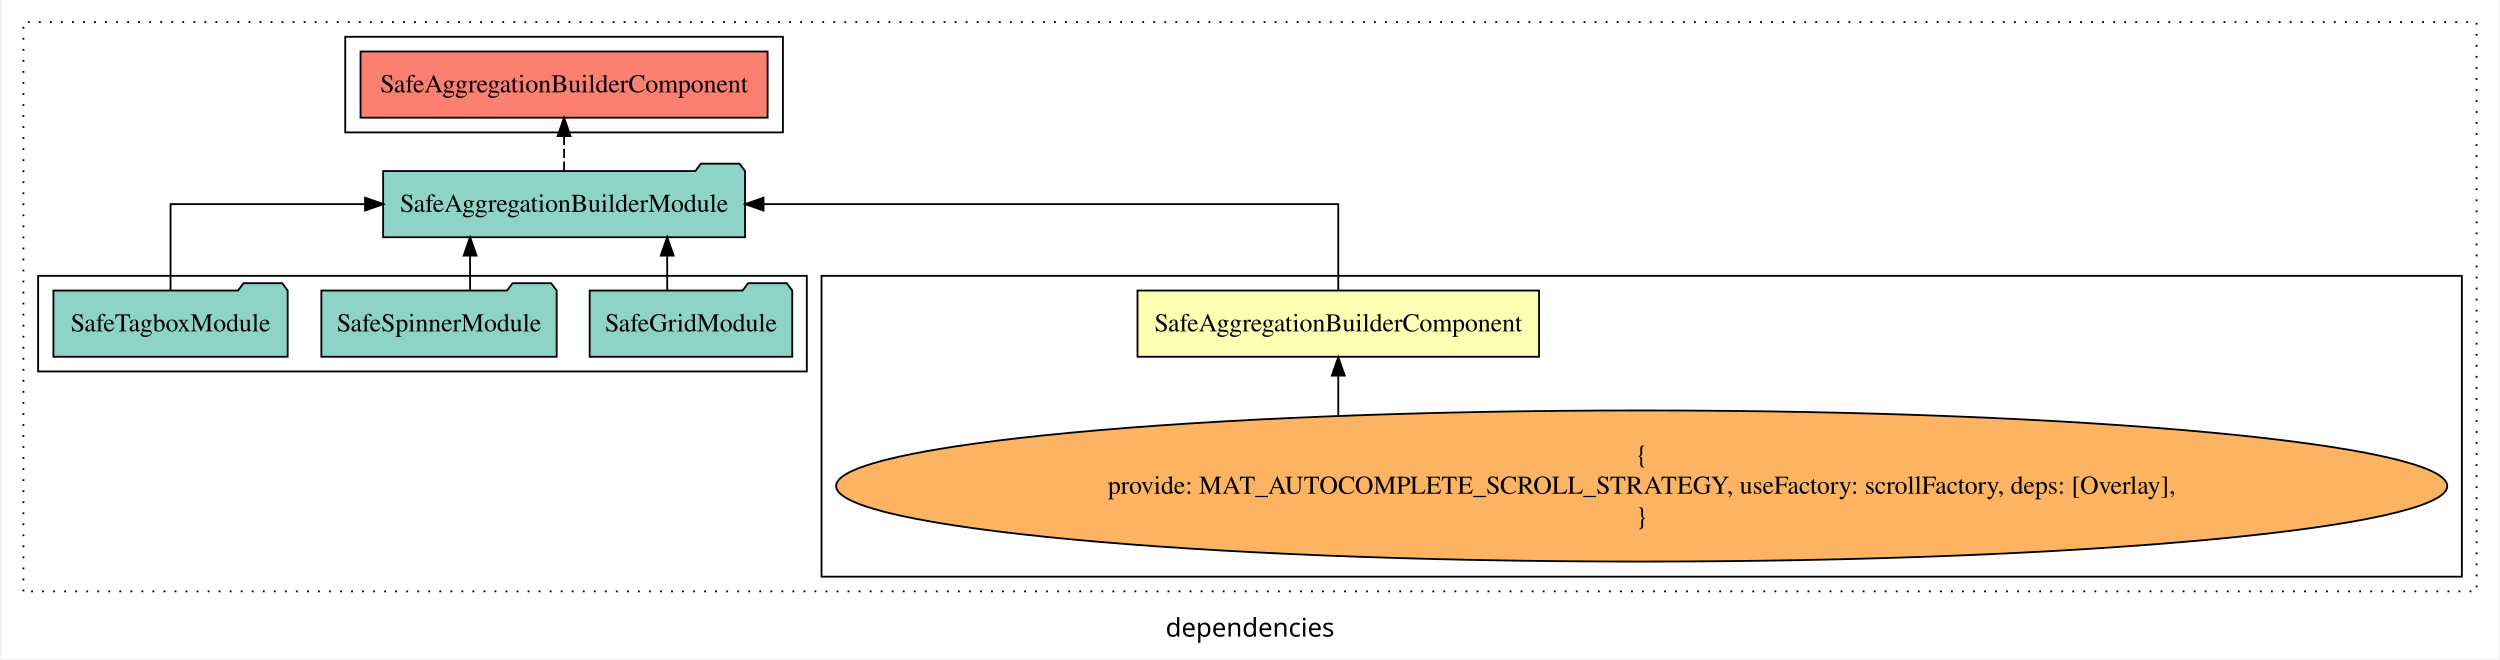
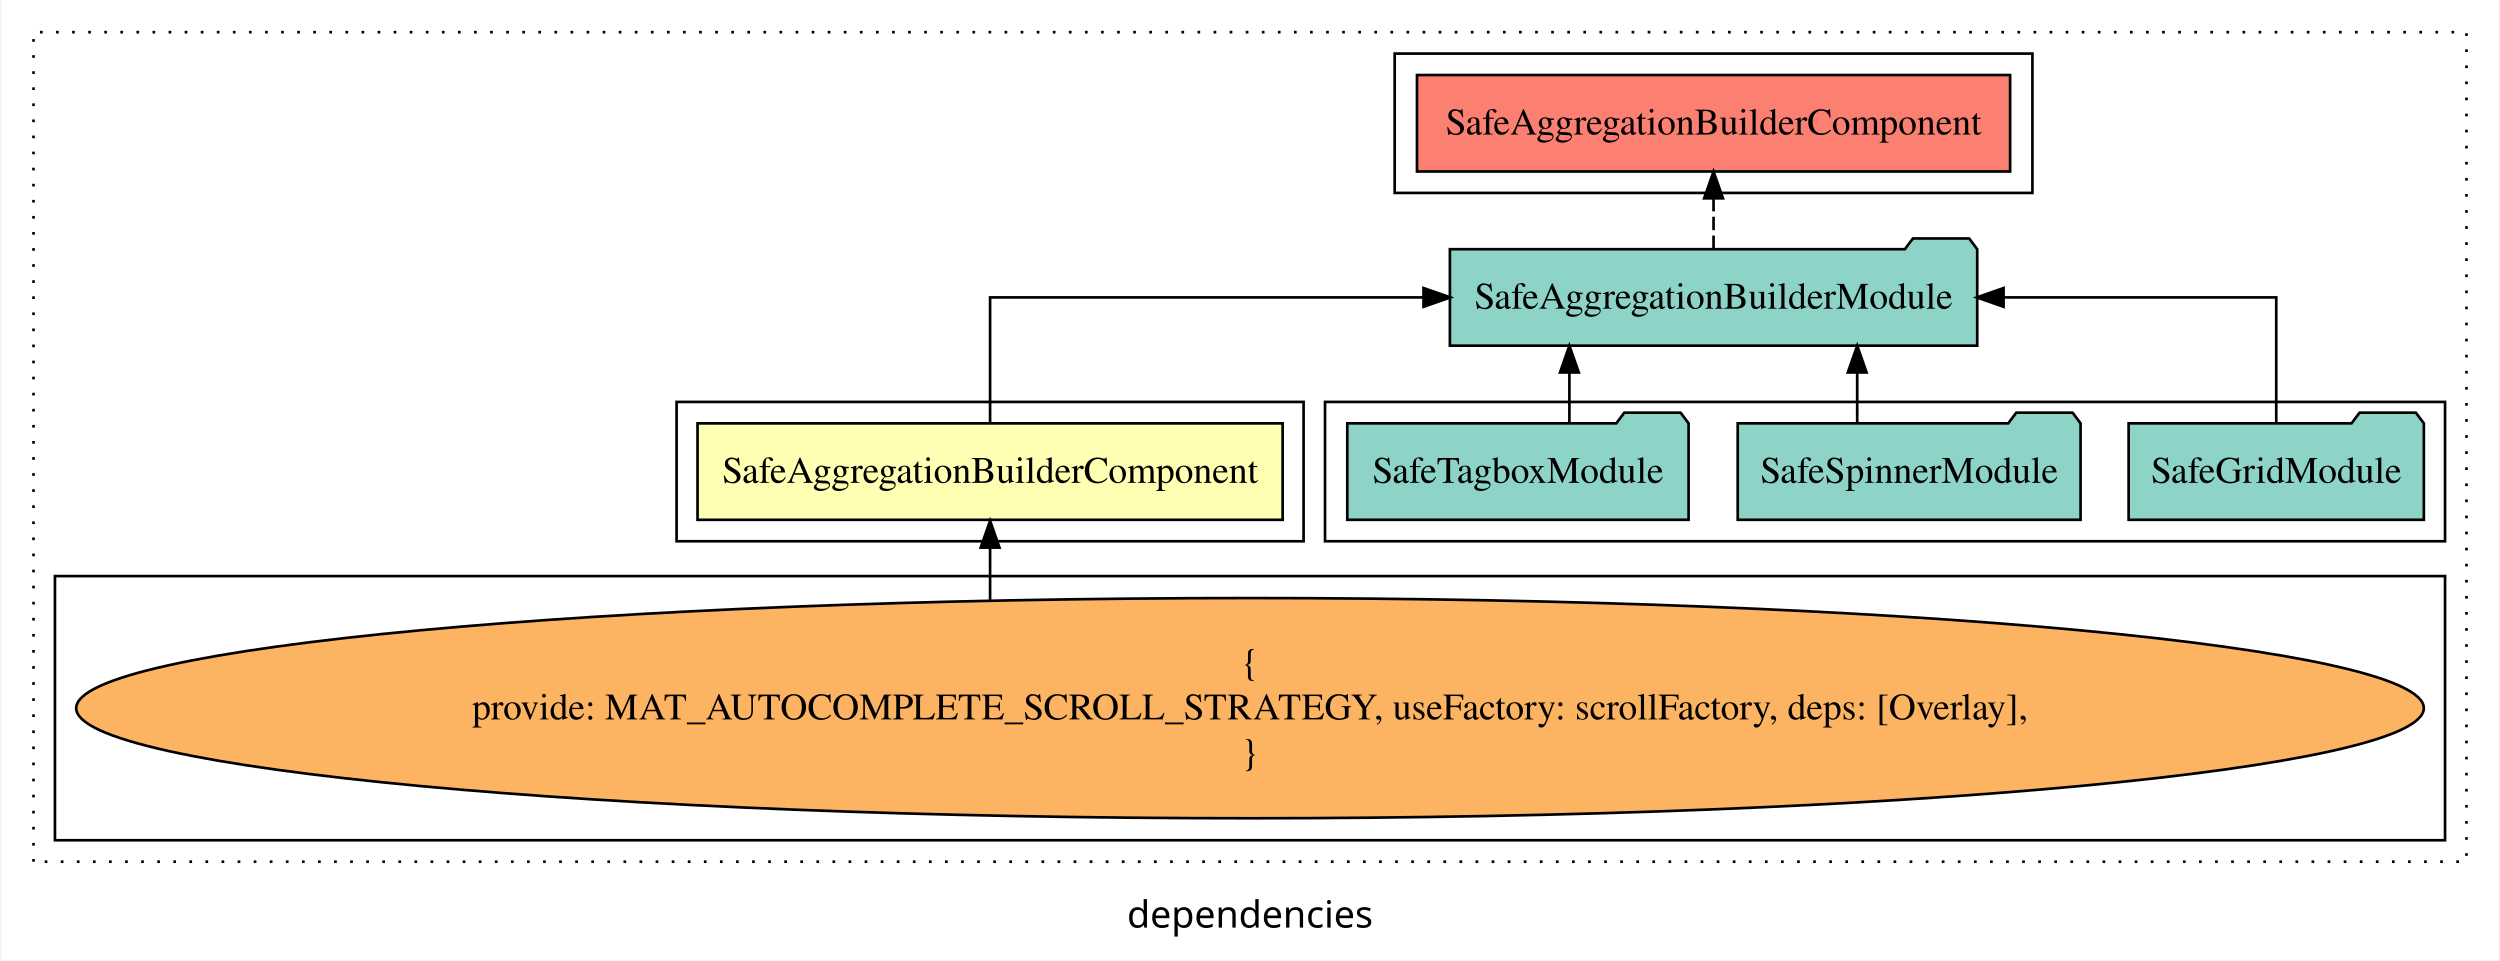
- <svg xmlns="http://www.w3.org/2000/svg" width="1358pt" height="358pt" viewBox="0.00 0.00 1358.00 358.39">
+ <svg xmlns="http://www.w3.org/2000/svg" width="932pt" height="358pt" viewBox="0.00 0.00 932.00 358.39">
  <g id="graph0" class="graph" transform="scale(1 1) rotate(0) translate(4 354.39)">
-     <polygon fill="white" stroke="transparent" points="-4,4 -4,-354.39 1354,-354.39 1354,4 -4,4" />
-     <text text-anchor="middle" x="675" y="-8.2" font-family="sans-serif" font-size="14.00">dependencies</text>
+     <polygon fill="white" stroke="transparent" points="-4,4 -4,-354.39 928,-354.39 928,4 -4,4" />
+     <text text-anchor="middle" x="462" y="-8.2" font-family="sans-serif" font-size="14.00">dependencies</text>
    <g id="clust1" class="cluster">
-       <polygon fill="none" stroke="black" stroke-dasharray="1,5" points="8,-32.8 8,-342.39 1342,-342.39 1342,-32.8 8,-32.8" />
+       <polygon fill="none" stroke="black" stroke-dasharray="1,5" points="8,-32.8 8,-342.39 916,-342.39 916,-32.8 8,-32.8" />
+     </g>
+     <g id="clust4" class="cluster">
+       <polygon fill="none" stroke="black" points="490,-152.39 490,-204.39 908,-204.39 908,-152.39 490,-152.39" />
+     </g>
+     <g id="clust2" class="cluster">
+       <polygon fill="none" stroke="black" points="248,-152.39 248,-204.39 482,-204.39 482,-152.39 248,-152.39" />
+     </g>
+     <g id="clust3" class="cluster">
+       <polygon fill="none" stroke="black" points="16,-40.8 16,-139.39 908,-139.39 908,-40.8 16,-40.8" />
    </g>
    <g id="clust5" class="cluster">
-       <polygon fill="none" stroke="black" points="183,-282.39 183,-334.39 421,-334.39 421,-282.39 183,-282.39" />
-     </g>
-     <g id="clust3" class="cluster">
-       <polygon fill="none" stroke="black" points="442,-40.8 442,-204.39 1334,-204.39 1334,-40.8 442,-40.8" />
-     </g>
-     <g id="clust4" class="cluster">
-       <polygon fill="none" stroke="black" points="16,-152.39 16,-204.39 434,-204.39 434,-152.39 16,-152.39" />
+       <polygon fill="none" stroke="black" points="516,-282.39 516,-334.39 754,-334.39 754,-282.39 516,-282.39" />
    </g>
    <g id="node1" class="node">
-       <polygon fill="#ffffb3" stroke="black" points="832.18,-196.39 613.82,-196.39 613.82,-160.39 832.18,-160.39 832.18,-196.39" />
-       <text text-anchor="middle" x="723" y="-174.19" font-family="Times,serif" font-size="14.00">SafeAggregationBuilderComponent</text>
+       <polygon fill="#ffffb3" stroke="black" points="474.18,-196.39 255.82,-196.39 255.82,-160.39 474.18,-160.39 474.18,-196.39" />
+       <text text-anchor="middle" x="365" y="-174.19" font-family="Times,serif" font-size="14.00">SafeAggregationBuilderComponent</text>
    </g>
    <g id="node2" class="node">
-       <polygon fill="#8dd3c7" stroke="black" points="400.4,-261.39 397.4,-265.39 376.4,-265.39 373.4,-261.39 203.6,-261.39 203.6,-225.39 400.4,-225.39 400.4,-261.39" />
-       <text text-anchor="middle" x="302" y="-239.19" font-family="Times,serif" font-size="14.00">SafeAggregationBuilderModule</text>
+       <polygon fill="#8dd3c7" stroke="black" points="733.4,-261.39 730.4,-265.39 709.4,-265.39 706.4,-261.39 536.6,-261.39 536.6,-225.39 733.4,-225.39 733.4,-261.39" />
+       <text text-anchor="middle" x="635" y="-239.19" font-family="Times,serif" font-size="14.00">SafeAggregationBuilderModule</text>
    </g>
    <g id="edge1" class="edge">
-       <path fill="none" stroke="black" d="M723,-196.5C723,-215.73 723,-243.39 723,-243.39 723,-243.39 410.44,-243.39 410.44,-243.39" />
-       <polygon fill="black" stroke="black" points="410.44,-239.89 400.44,-243.39 410.44,-246.89 410.44,-239.89" />
+       <path fill="none" stroke="black" d="M365,-196.5C365,-215.73 365,-243.39 365,-243.39 365,-243.39 526.76,-243.39 526.76,-243.39" />
+       <polygon fill="black" stroke="black" points="526.76,-246.89 536.76,-243.39 526.76,-239.89 526.76,-246.89" />
    </g>
    <g id="node7" class="node">
-       <polygon fill="#fb8072" stroke="black" points="412.68,-326.39 191.32,-326.39 191.32,-290.39 412.68,-290.39 412.68,-326.39" />
-       <text text-anchor="middle" x="302" y="-304.19" font-family="Times,serif" font-size="14.00">SafeAggregationBuilderComponent </text>
+       <polygon fill="#fb8072" stroke="black" points="745.68,-326.39 524.32,-326.39 524.32,-290.39 745.68,-290.39 745.68,-326.39" />
+       <text text-anchor="middle" x="635" y="-304.19" font-family="Times,serif" font-size="14.00">SafeAggregationBuilderComponent </text>
    </g>
    <g id="edge6" class="edge">
-       <path fill="none" stroke="black" stroke-dasharray="5,2" d="M302,-261.5C302,-261.5 302,-280.38 302,-280.38" />
-       <polygon fill="black" stroke="black" points="298.5,-280.38 302,-290.38 305.5,-280.38 298.5,-280.38" />
+       <path fill="none" stroke="black" stroke-dasharray="5,2" d="M635,-261.5C635,-261.5 635,-280.38 635,-280.38" />
+       <polygon fill="black" stroke="black" points="631.5,-280.38 635,-290.38 638.5,-280.38 631.5,-280.38" />
    </g>
    <g id="node3" class="node">
-       <ellipse fill="#fdb462" stroke="black" cx="888" cy="-90.1" rx="438.07" ry="41.09" />
-       <text text-anchor="middle" x="888" y="-102.7" font-family="Times,serif" font-size="14.00">{</text>
-       <text text-anchor="middle" x="888" y="-85.9" font-family="Times,serif" font-size="14.00">    provide: MAT_AUTOCOMPLETE_SCROLL_STRATEGY, useFactory: scrollFactory, deps: [Overlay],</text>
-       <text text-anchor="middle" x="888" y="-69.1" font-family="Times,serif" font-size="14.00">}</text>
+       <ellipse fill="#fdb462" stroke="black" cx="462" cy="-90.1" rx="438.07" ry="41.09" />
+       <text text-anchor="middle" x="462" y="-102.7" font-family="Times,serif" font-size="14.00">{</text>
+       <text text-anchor="middle" x="462" y="-85.9" font-family="Times,serif" font-size="14.00">    provide: MAT_AUTOCOMPLETE_SCROLL_STRATEGY, useFactory: scrollFactory, deps: [Overlay],</text>
+       <text text-anchor="middle" x="462" y="-69.1" font-family="Times,serif" font-size="14.00">}</text>
    </g>
    <g id="edge2" class="edge">
-       <path fill="none" stroke="black" d="M723,-128.57C723,-128.57 723,-150.13 723,-150.13" />
-       <polygon fill="black" stroke="black" points="719.5,-150.13 723,-160.13 726.5,-150.13 719.5,-150.13" />
+       <path fill="none" stroke="black" d="M365,-130.37C365,-130.37 365,-150.03 365,-150.03" />
+       <polygon fill="black" stroke="black" points="361.5,-150.03 365,-160.03 368.5,-150.03 361.5,-150.03" />
    </g>
    <g id="node4" class="node">
-       <polygon fill="#8dd3c7" stroke="black" points="426.09,-196.39 423.09,-200.39 402.09,-200.39 399.09,-196.39 315.91,-196.39 315.91,-160.39 426.09,-160.39 426.09,-196.39" />
-       <text text-anchor="middle" x="371" y="-174.19" font-family="Times,serif" font-size="14.00">SafeGridModule</text>
+       <polygon fill="#8dd3c7" stroke="black" points="900.09,-196.39 897.09,-200.39 876.09,-200.39 873.09,-196.39 789.91,-196.39 789.91,-160.39 900.09,-160.39 900.09,-196.39" />
+       <text text-anchor="middle" x="845" y="-174.19" font-family="Times,serif" font-size="14.00">SafeGridModule</text>
    </g>
    <g id="edge3" class="edge">
-       <path fill="none" stroke="black" d="M358.08,-196.5C358.08,-196.5 358.08,-215.38 358.08,-215.38" />
-       <polygon fill="black" stroke="black" points="354.58,-215.38 358.08,-225.38 361.58,-215.38 354.58,-215.38" />
+       <path fill="none" stroke="black" d="M845,-196.5C845,-215.73 845,-243.39 845,-243.39 845,-243.39 743.24,-243.39 743.24,-243.39" />
+       <polygon fill="black" stroke="black" points="743.24,-239.89 733.24,-243.39 743.24,-246.89 743.24,-239.89" />
    </g>
    <g id="node5" class="node">
-       <polygon fill="#8dd3c7" stroke="black" points="297.98,-196.39 294.98,-200.39 273.98,-200.39 270.98,-196.39 170.02,-196.39 170.02,-160.39 297.98,-160.39 297.98,-196.39" />
-       <text text-anchor="middle" x="234" y="-174.19" font-family="Times,serif" font-size="14.00">SafeSpinnerModule</text>
+       <polygon fill="#8dd3c7" stroke="black" points="771.98,-196.39 768.98,-200.39 747.98,-200.39 744.98,-196.39 644.02,-196.39 644.02,-160.39 771.98,-160.39 771.98,-196.39" />
+       <text text-anchor="middle" x="708" y="-174.19" font-family="Times,serif" font-size="14.00">SafeSpinnerModule</text>
    </g>
    <g id="edge4" class="edge">
-       <path fill="none" stroke="black" d="M250.89,-196.5C250.89,-196.5 250.89,-215.38 250.89,-215.38" />
-       <polygon fill="black" stroke="black" points="247.39,-215.38 250.89,-225.38 254.39,-215.38 247.39,-215.38" />
+       <path fill="none" stroke="black" d="M688.61,-196.5C688.61,-196.5 688.61,-215.38 688.61,-215.38" />
+       <polygon fill="black" stroke="black" points="685.11,-215.38 688.61,-225.38 692.11,-215.38 685.11,-215.38" />
    </g>
    <g id="node6" class="node">
-       <polygon fill="#8dd3c7" stroke="black" points="151.69,-196.39 148.69,-200.39 127.69,-200.39 124.69,-196.39 24.31,-196.39 24.31,-160.39 151.69,-160.39 151.69,-196.39" />
-       <text text-anchor="middle" x="88" y="-174.19" font-family="Times,serif" font-size="14.00">SafeTagboxModule</text>
+       <polygon fill="#8dd3c7" stroke="black" points="625.69,-196.39 622.69,-200.39 601.69,-200.39 598.69,-196.39 498.31,-196.39 498.31,-160.39 625.69,-160.39 625.69,-196.39" />
+       <text text-anchor="middle" x="562" y="-174.19" font-family="Times,serif" font-size="14.00">SafeTagboxModule</text>
    </g>
    <g id="edge5" class="edge">
-       <path fill="none" stroke="black" d="M88,-196.5C88,-215.73 88,-243.39 88,-243.39 88,-243.39 193.77,-243.39 193.77,-243.39" />
-       <polygon fill="black" stroke="black" points="193.77,-246.89 203.77,-243.39 193.77,-239.89 193.77,-246.89" />
+       <path fill="none" stroke="black" d="M581.2,-196.5C581.2,-196.5 581.2,-215.38 581.2,-215.38" />
+       <polygon fill="black" stroke="black" points="577.7,-215.38 581.2,-225.38 584.7,-215.38 577.7,-215.38" />
    </g>
  </g>
</svg>
